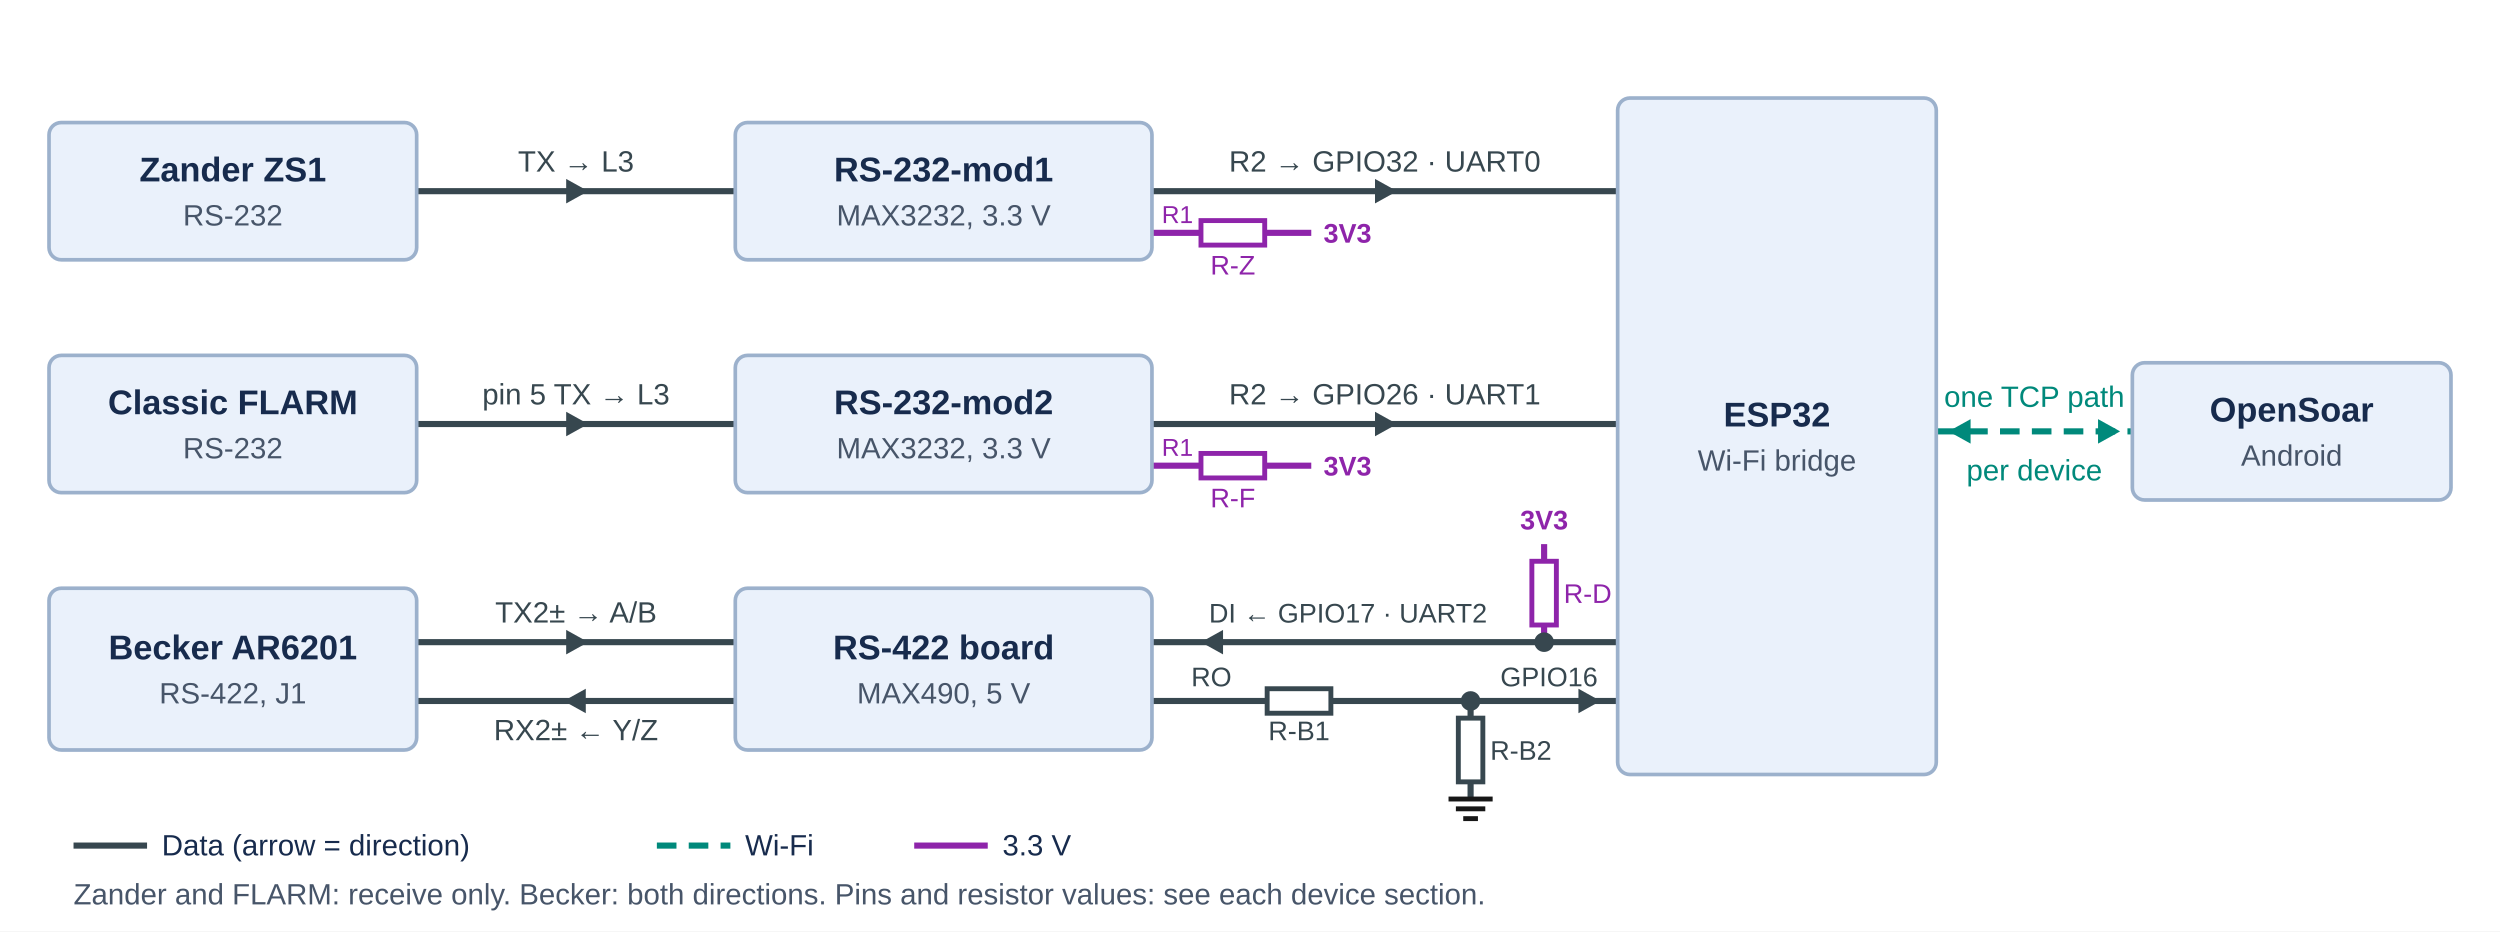
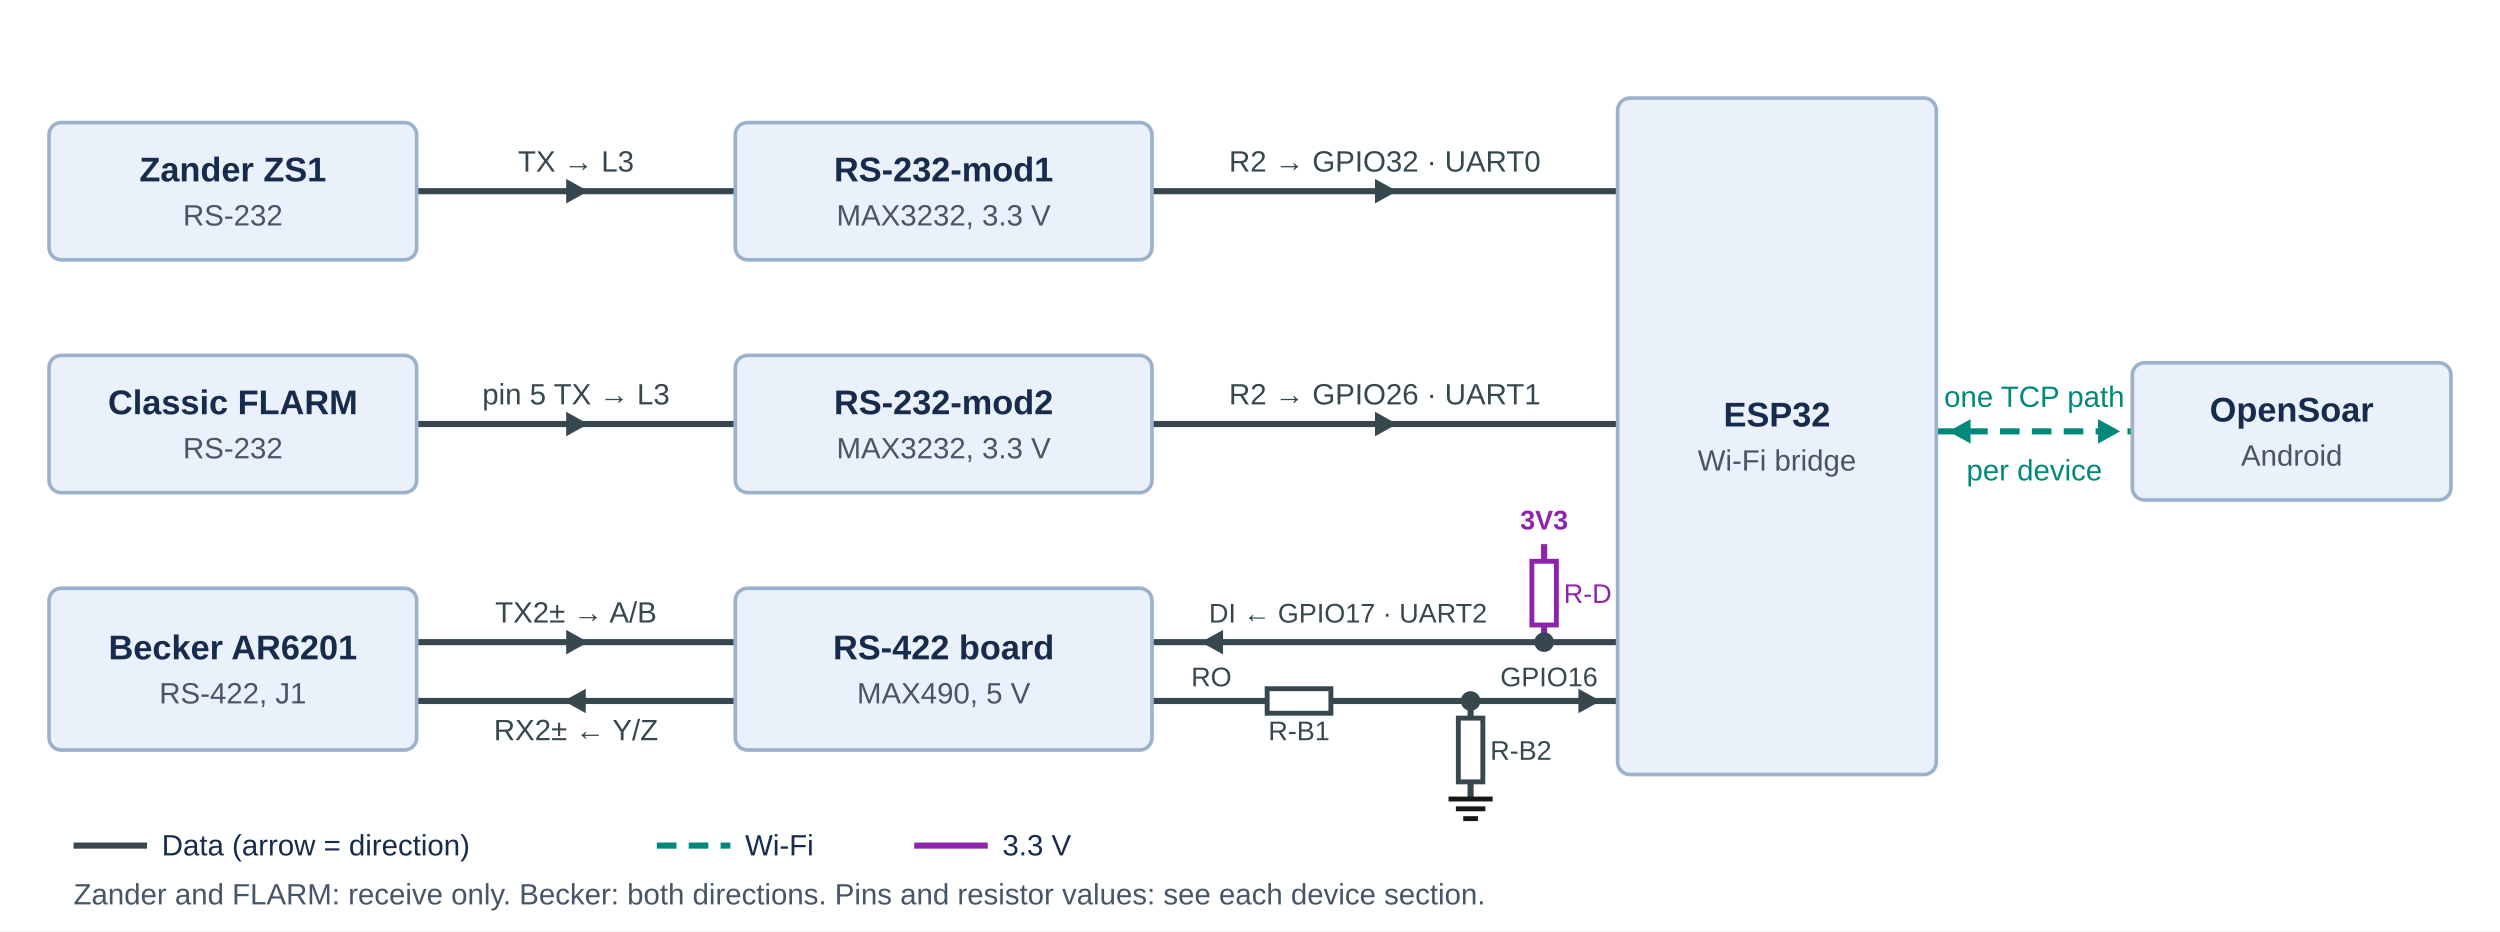
<svg xmlns="http://www.w3.org/2000/svg" width="1020" height="380" viewBox="0 0 1020 380" role="img" aria-labelledby="title desc">
  <rect width="1020" height="380" fill="white" />
  <g font-family="Arial,sans-serif">
    <path d="M170 78 L300 78" stroke="#37474f" stroke-width="2.5" fill="none" />
    <path d="M470 78 L660 78" stroke="#37474f" stroke-width="2.5" fill="none" />
    <path d="M170 173 L300 173" stroke="#37474f" stroke-width="2.5" fill="none" />
    <path d="M470 173 L660 173" stroke="#37474f" stroke-width="2.5" fill="none" />
-     <path d="M470 95 L535 95" stroke="#8e24aa" stroke-width="2.5" fill="none" />
-     <path d="M470 190 L535 190" stroke="#8e24aa" stroke-width="2.5" fill="none" />
    <path d="M170 262 L300 262" stroke="#37474f" stroke-width="2.5" fill="none" />
    <path d="M300 286 L170 286" stroke="#37474f" stroke-width="2.5" fill="none" />
    <path d="M660 262 L470 262" stroke="#37474f" stroke-width="2.5" fill="none" />
    <path d="M630 262 L630 222" stroke="#8e24aa" stroke-width="2.5" fill="none" />
    <path d="M470 286 L660 286" stroke="#37474f" stroke-width="2.5" fill="none" />
    <path d="M600 286 L600 326" stroke="#37474f" stroke-width="2.5" fill="none" />
    <path d="M591 326 H609" stroke="#171717" stroke-width="2" />
    <path d="M594 330 H606" stroke="#171717" stroke-width="2" />
    <path d="M597 334 H603" stroke="#171717" stroke-width="2" />
    <path d="M790 176 L870 176" stroke="#00897b" stroke-width="2.5" fill="none" stroke-dasharray="8 5" />
    <path d="M30 345 H60" stroke="#37474f" stroke-width="2.5" />
    <path d="M268 345 H298" stroke="#00897b" stroke-width="2.5" stroke-dasharray="8 5" />
    <path d="M373 345 H403" stroke="#8e24aa" stroke-width="2.5" />
    <polygon points="231,73 231,83 240,78" fill="#37474f" />
    <polygon points="561,73 561,83 570,78" fill="#37474f" />
    <polygon points="231,168 231,178 240,173" fill="#37474f" />
    <polygon points="561,168 561,178 570,173" fill="#37474f" />
    <polygon points="231,257 231,267 240,262" fill="#37474f" />
    <polygon points="239,281 239,291 230,286" fill="#37474f" />
    <polygon points="499,257 499,267 490,262" fill="#37474f" />
    <circle cx="630" cy="262" r="4" fill="#37474f" />
    <polygon points="644,281 644,291 653,286" fill="#37474f" />
    <circle cx="600" cy="286" r="4" fill="#37474f" />
    <polygon points="856,171 856,181 865,176" fill="#00897b" />
    <polygon points="804,171 804,181 795,176" fill="#00897b" />
    <rect x="20" y="50" width="150" height="56" rx="5" fill="#eaf1fb" stroke="#9cb1cc" stroke-width="1.5" />
    <rect x="20" y="145" width="150" height="56" rx="5" fill="#eaf1fb" stroke="#9cb1cc" stroke-width="1.5" />
    <rect x="20" y="240" width="150" height="66" rx="5" fill="#eaf1fb" stroke="#9cb1cc" stroke-width="1.5" />
    <rect x="300" y="50" width="170" height="56" rx="5" fill="#eaf1fb" stroke="#9cb1cc" stroke-width="1.5" />
    <rect x="300" y="145" width="170" height="56" rx="5" fill="#eaf1fb" stroke="#9cb1cc" stroke-width="1.5" />
    <rect x="300" y="240" width="170" height="66" rx="5" fill="#eaf1fb" stroke="#9cb1cc" stroke-width="1.5" />
    <rect x="660" y="40" width="130" height="276" rx="5" fill="#eaf1fb" stroke="#9cb1cc" stroke-width="1.5" />
    <rect x="870" y="148" width="130" height="56" rx="5" fill="#eaf1fb" stroke="#9cb1cc" stroke-width="1.5" />
-     <rect x="490.0" y="90.0" width="26" height="10" fill="white" stroke="#8e24aa" stroke-width="2" />
-     <rect x="490.0" y="185.0" width="26" height="10" fill="white" stroke="#8e24aa" stroke-width="2" />
    <rect x="625.0" y="229.0" width="10" height="26" fill="white" stroke="#8e24aa" stroke-width="2" />
    <rect x="517.0" y="281.0" width="26" height="10" fill="white" stroke="#37474f" stroke-width="2" />
    <rect x="595.0" y="293.0" width="10" height="26" fill="white" stroke="#37474f" stroke-width="2" />
    <text x="95.0" y="74.0" font-size="14" fill="#172b4d" text-anchor="middle" font-weight="700">Zander ZS1</text>
    <text x="95.0" y="92.0" font-size="12" fill="#475569" text-anchor="middle">RS-232</text>
    <text x="95.0" y="169.0" font-size="14" fill="#172b4d" text-anchor="middle" font-weight="700">Classic FLARM</text>
    <text x="95.0" y="187.0" font-size="12" fill="#475569" text-anchor="middle">RS-232</text>
    <text x="95.0" y="269.0" font-size="14" fill="#172b4d" text-anchor="middle" font-weight="700">Becker AR6201</text>
    <text x="95.0" y="287.0" font-size="12" fill="#475569" text-anchor="middle">RS-422, J1</text>
    <text x="385.0" y="74.0" font-size="14" fill="#172b4d" text-anchor="middle" font-weight="700">RS-232-mod1</text>
    <text x="385.0" y="92.0" font-size="12" fill="#475569" text-anchor="middle">MAX3232, 3.3 V</text>
    <text x="385.0" y="169.0" font-size="14" fill="#172b4d" text-anchor="middle" font-weight="700">RS-232-mod2</text>
    <text x="385.0" y="187.0" font-size="12" fill="#475569" text-anchor="middle">MAX3232, 3.3 V</text>
    <text x="385.0" y="269.0" font-size="14" fill="#172b4d" text-anchor="middle" font-weight="700">RS-422 board</text>
    <text x="385.0" y="287.0" font-size="12" fill="#475569" text-anchor="middle">MAX490, 5 V</text>
    <text x="725.0" y="174.0" font-size="14" fill="#172b4d" text-anchor="middle" font-weight="700">ESP32</text>
    <text x="725.0" y="192.0" font-size="12" fill="#475569" text-anchor="middle">Wi-Fi bridge</text>
    <text x="935.0" y="172.0" font-size="14" fill="#172b4d" text-anchor="middle" font-weight="700">OpenSoar</text>
    <text x="935.0" y="190.0" font-size="12" fill="#475569" text-anchor="middle">Android</text>
    <text x="235" y="70" font-size="12" fill="#37474f" text-anchor="middle">TX → L3</text>
    <text x="565" y="70" font-size="12" fill="#37474f" text-anchor="middle">R2 → GPIO32 · UART0</text>
    <text x="235" y="165" font-size="12" fill="#37474f" text-anchor="middle">pin 5 TX → L3</text>
    <text x="565" y="165" font-size="12" fill="#37474f" text-anchor="middle">R2 → GPIO26 · UART1</text>
-     <text x="474" y="91" font-size="10" fill="#8e24aa" text-anchor="start">R1</text>
-     <text x="540" y="99" font-size="11" fill="#8e24aa" text-anchor="start" font-weight="700">3V3</text>
-     <text x="503" y="112" font-size="11" fill="#8e24aa" text-anchor="middle">R-Z</text>
-     <text x="474" y="186" font-size="10" fill="#8e24aa" text-anchor="start">R1</text>
-     <text x="540" y="194" font-size="11" fill="#8e24aa" text-anchor="start" font-weight="700">3V3</text>
-     <text x="503" y="207" font-size="11" fill="#8e24aa" text-anchor="middle">R-F</text>
    <text x="638" y="246" font-size="11" fill="#8e24aa" text-anchor="start">R-D</text>
    <text x="630" y="216" font-size="11" fill="#8e24aa" text-anchor="middle" font-weight="700">3V3</text>
    <text x="530" y="302" font-size="11" fill="#37474f" text-anchor="middle">R-B1</text>
    <text x="608" y="310" font-size="11" fill="#37474f" text-anchor="start">R-B2</text>
    <text x="235" y="254" font-size="12" fill="#37474f" text-anchor="middle">TX2± → A/B</text>
    <text x="235" y="302" font-size="12" fill="#37474f" text-anchor="middle">RX2± ← Y/Z</text>
    <text x="550" y="254" font-size="11" fill="#37474f" text-anchor="middle">DI ← GPIO17 · UART2</text>
    <text x="486" y="280" font-size="11" fill="#37474f" text-anchor="start">RO</text>
    <text x="632" y="280" font-size="11" fill="#37474f" text-anchor="middle">GPIO16</text>
    <text x="830" y="166" font-size="12" fill="#00897b" text-anchor="middle">one TCP path</text>
    <text x="830" y="196" font-size="12" fill="#00897b" text-anchor="middle">per device</text>
    <text x="66" y="349" font-size="12" fill="#172b4d" text-anchor="start">Data (arrow = direction)</text>
    <text x="304" y="349" font-size="12" fill="#172b4d" text-anchor="start">Wi-Fi</text>
    <text x="409" y="349" font-size="12" fill="#172b4d" text-anchor="start">3.3 V</text>
    <text x="30" y="369" font-size="12" fill="#475569" text-anchor="start">Zander and FLARM: receive only. Becker: both directions. Pins and resistor values: see each device section.</text>
  </g>
</svg>
